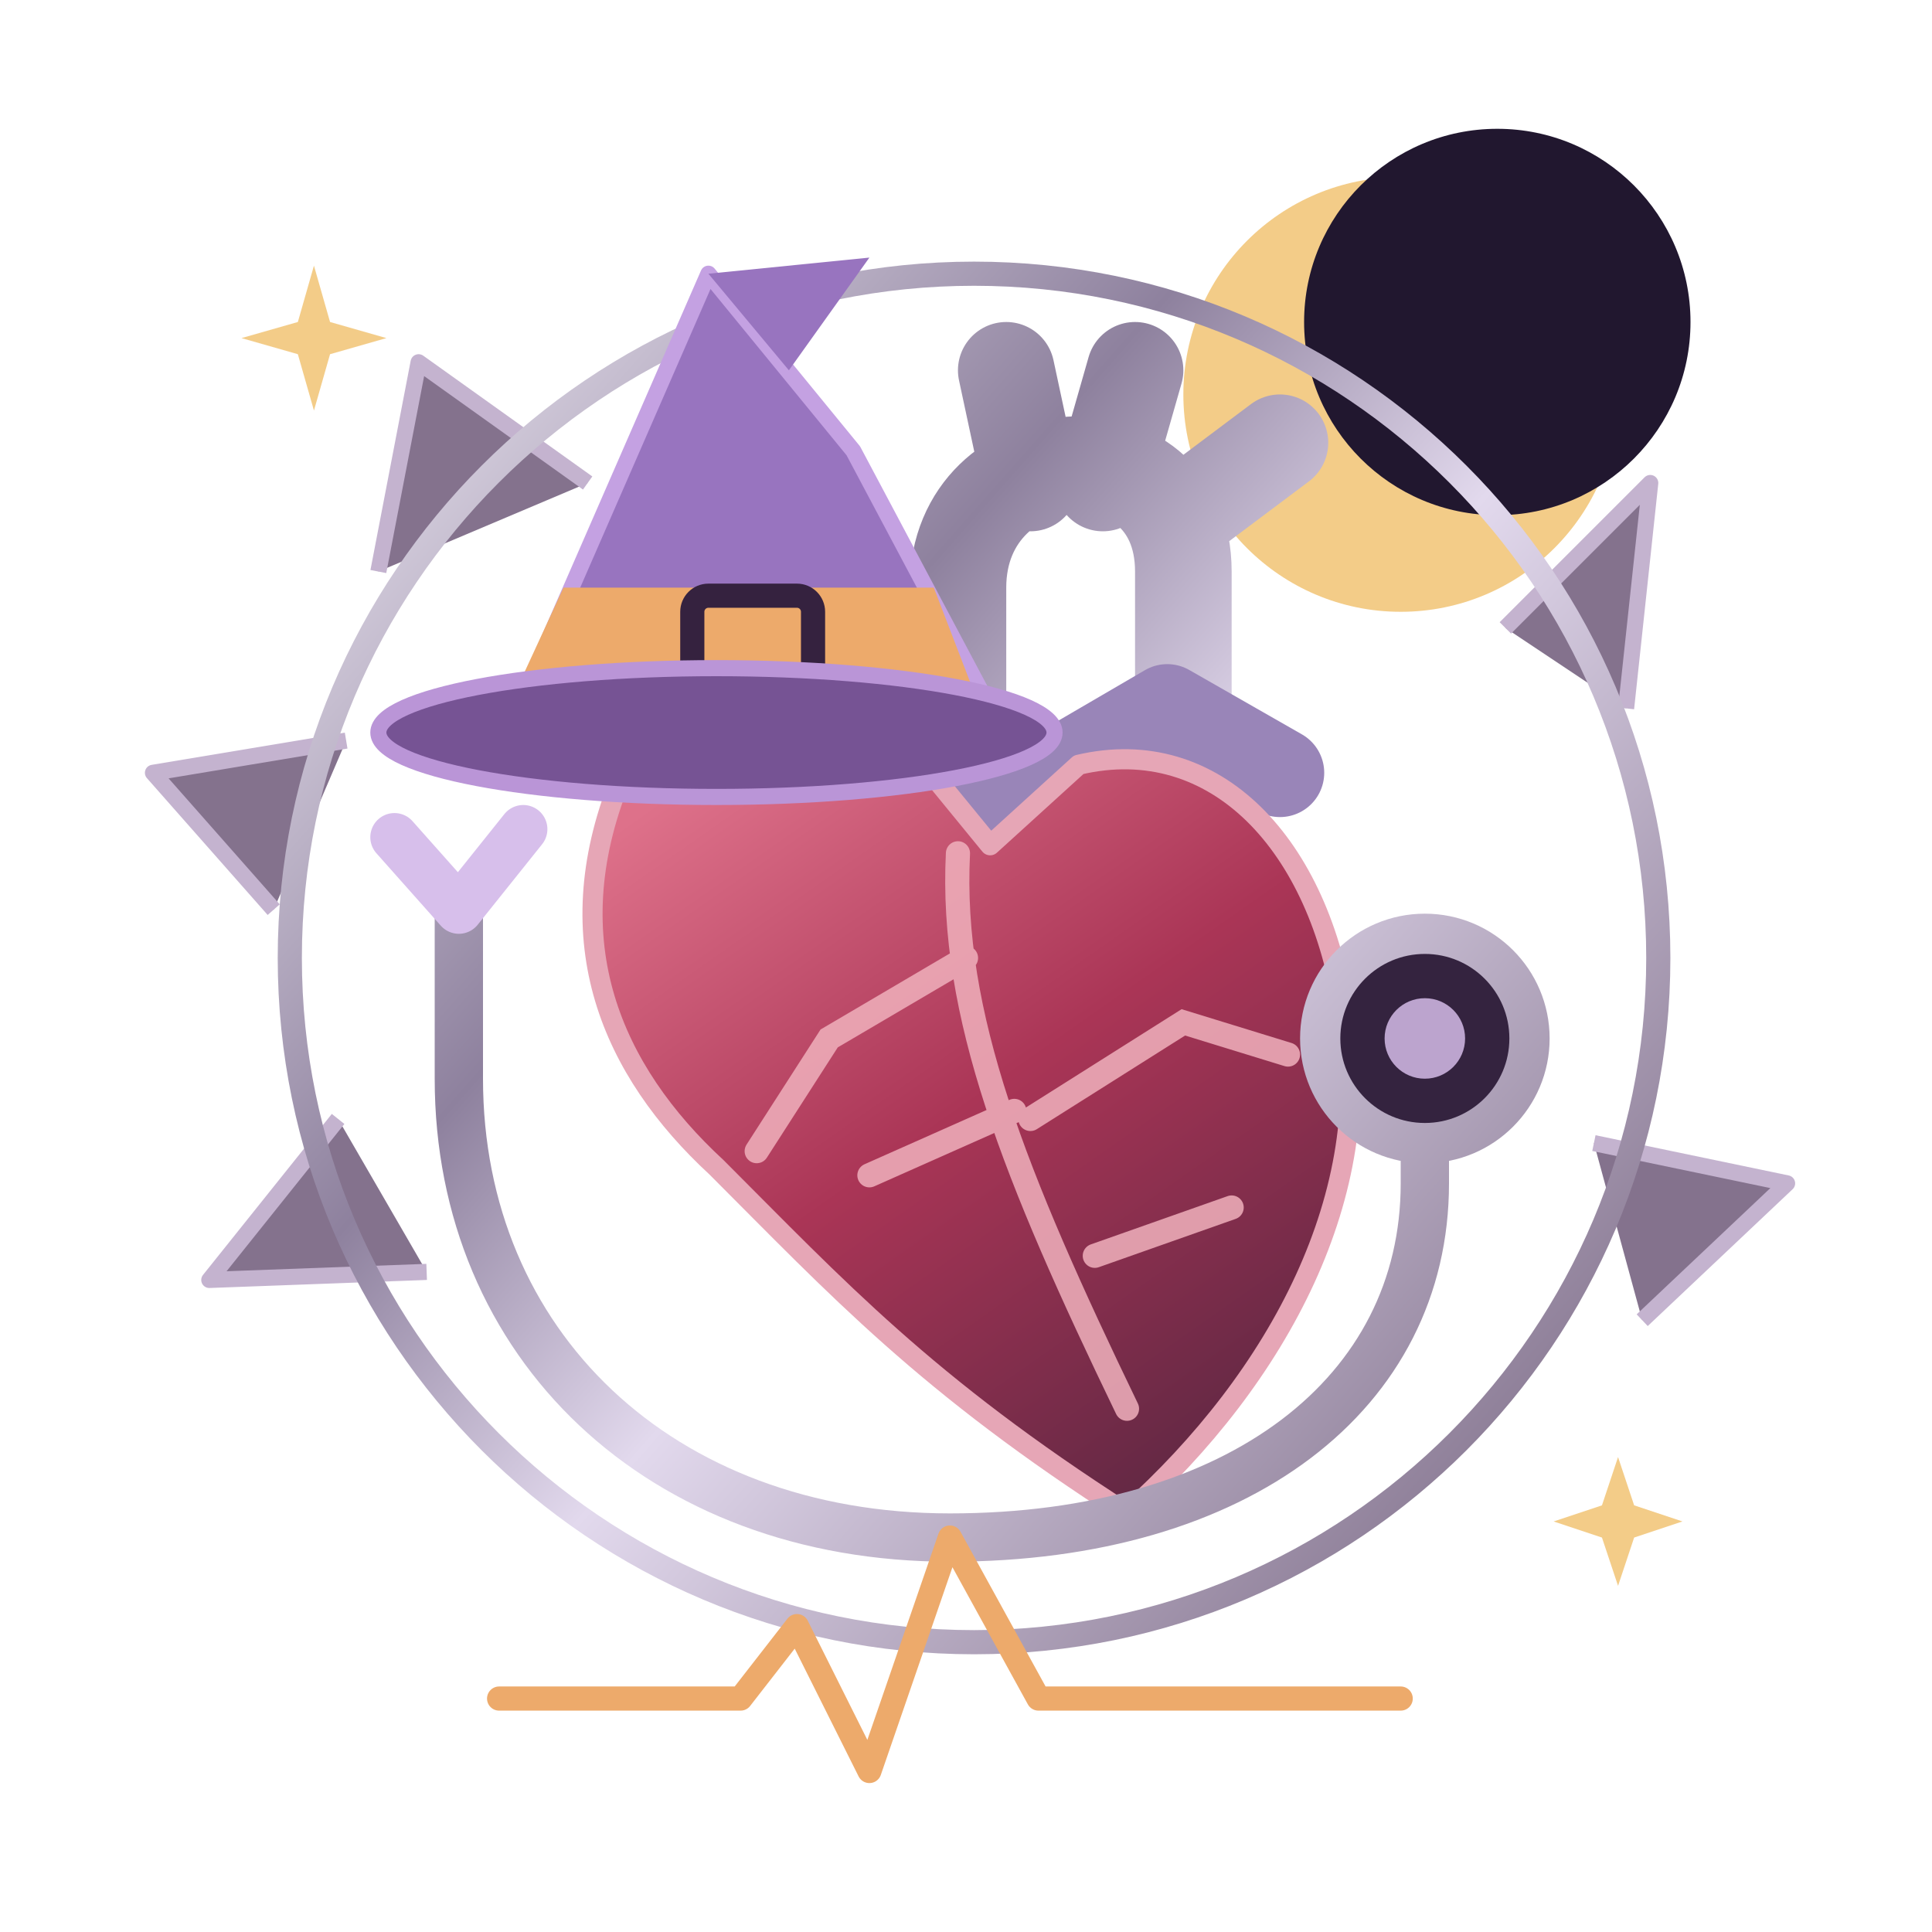
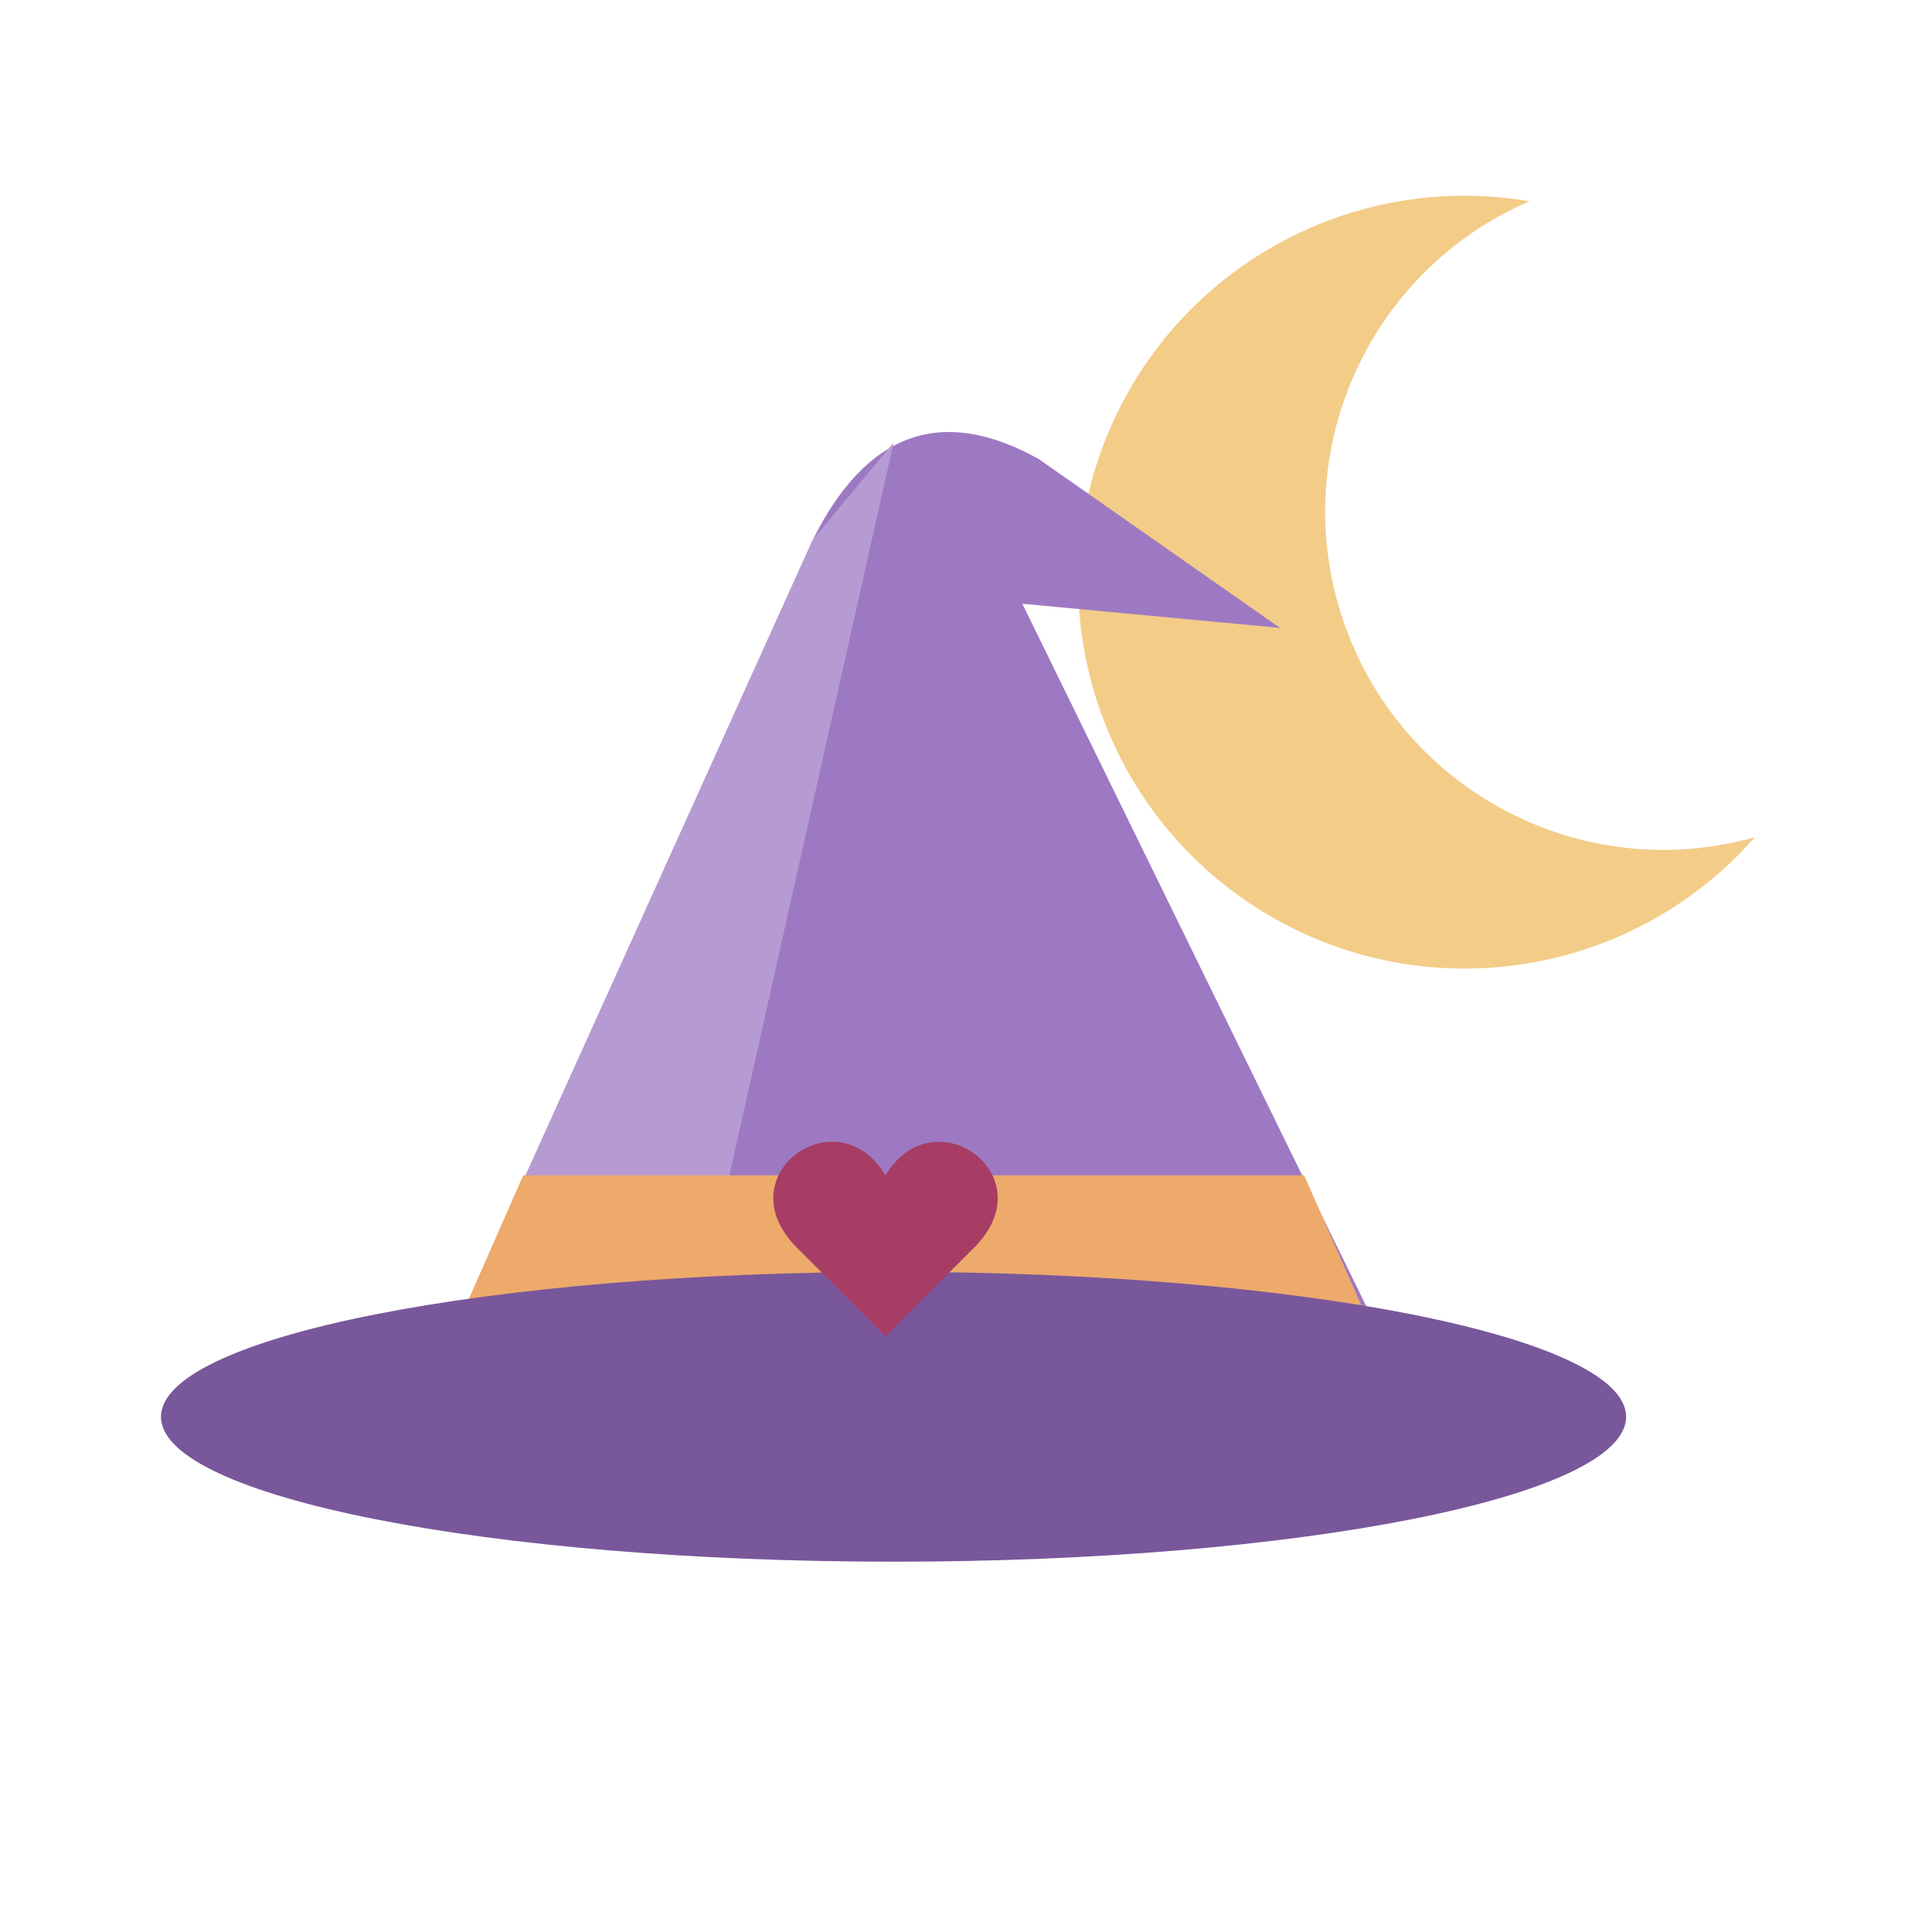
<svg xmlns="http://www.w3.org/2000/svg" viewBox="0 0 240 240" fill="none">
-   <defs>
-     <linearGradient id="steel" x1="35" y1="40" x2="207" y2="192" gradientUnits="userSpaceOnUse">
-       <stop stop-color="#f3eff8" />
-       <stop offset=".35" stop-color="#8e819e" />
-       <stop offset=".55" stop-color="#e2d9ed" />
-       <stop offset="1" stop-color="#74637e" />
-     </linearGradient>
-     <linearGradient id="blood" x1="91" y1="93" x2="152" y2="180" gradientUnits="userSpaceOnUse">
-       <stop stop-color="#de718a" />
-       <stop offset=".5" stop-color="#aa3556" />
-       <stop offset="1" stop-color="#622844" />
-     </linearGradient>
-   </defs>
-   <circle cx="174" cy="49" r="27" fill="#f3cc88" />
-   <circle cx="186" cy="40" r="24" fill="#21172f" />
-   <path d="m47 71 5-26 21 15M34 113l-15-17 24-4m10 66-27 1 16-20m145-61 18-18-3 28m-4 54 24 5-18 17" fill="#84728d" stroke="#c4b3cf" stroke-width="2" stroke-linejoin="round" />
-   <circle cx="121" cy="119" r="85" stroke="url(#steel)" stroke-width="3" />
-   <path d="M119 94v-21c0-19 28-21 28-2v19m-19-30-3-14m12 14 4-14m6 18 12-9" stroke="url(#steel)" stroke-width="12" stroke-linecap="round" />
-   <path d="m103 101-10-23 9-8m19 32 24-14 14 8" stroke="#9985b8" stroke-width="11" stroke-linecap="round" stroke-linejoin="round" />
-   <path d="M114 94c-10-17-30-13-37 3-8 20-1 36 12 48 15 15 26 27 51 43 19-17 31-40 27-62-3-21-16-35-33-31l-11 10Z" fill="url(#blood)" stroke="#e6a6b6" stroke-width="2.5" stroke-linejoin="round" />
-   <path d="M119 106c-1 20 7 40 21 69m-20-56-17 10-9 14m34-4 19-12 13 4m-34 7-18 8m28 10 17-6" stroke="#f0b0bc" stroke-width="3" stroke-linecap="round" opacity=".85" />
-   <path d="m64 89 24-55 18 22 17 32Z" fill="#9874bf" stroke="#c4a1e2" stroke-width="2" stroke-linejoin="round" />
-   <path d="m88 34 20-2-10 14" fill="#9874bf" />
-   <path d="m70 73 46 0 5 13-57 0Z" fill="#edaa6b" />
-   <rect x="86" y="74" width="15" height="12" rx="2" stroke="#35223f" stroke-width="3" />
-   <ellipse cx="89" cy="91" rx="42" ry="8" fill="#765394" stroke="#ba95d7" stroke-width="2" />
-   <path d="M57 113v21c0 33 25 57 61 57s59-18 59-44v-9" stroke="url(#steel)" stroke-width="6" stroke-linecap="round" />
-   <path d="m57 113-8-9m8 9 8-10" stroke="#d7bfeb" stroke-width="6" stroke-linecap="round" />
-   <circle cx="177" cy="129" r="13" fill="#34233f" stroke="url(#steel)" stroke-width="5" />
-   <circle cx="177" cy="129" r="5" fill="#bca4ce" />
-   <path d="M62 211h30l7-9 9 18 10-29 11 20h45" stroke="#edaa6b" stroke-width="3" stroke-linecap="round" stroke-linejoin="round" />
-   <path d="m37 40 2-7 2 7 7 2-7 2-2 7-2-7-7-2Zm162 147 2-6 2 6 6 2-6 2-2 6-2-6-6-2Z" fill="#f3cc88" />
+   <path d="M190 25a48 48 0 1 0 28 79 42 42 0 0 1-28-79Z" fill="#F3CC88" />
+   <path d="m54 171 47-104q10-20 28-10l30 21-32-3 47 96Z" fill="#9E79C3" />
+   <path d="m101 67 10-12-26 116H54Z" fill="#B69BD3" />
+   <path d="m65 146 97 0 11 25H54Z" fill="#EDAA6B" />
+   <ellipse cx="111" cy="176" rx="91" ry="18" fill="#79579B" />
+   <path d="M110 166 99 155c-9-9 5-19 11-9 6-10 20 0 11 9Z" fill="#A73D65" />
</svg>
